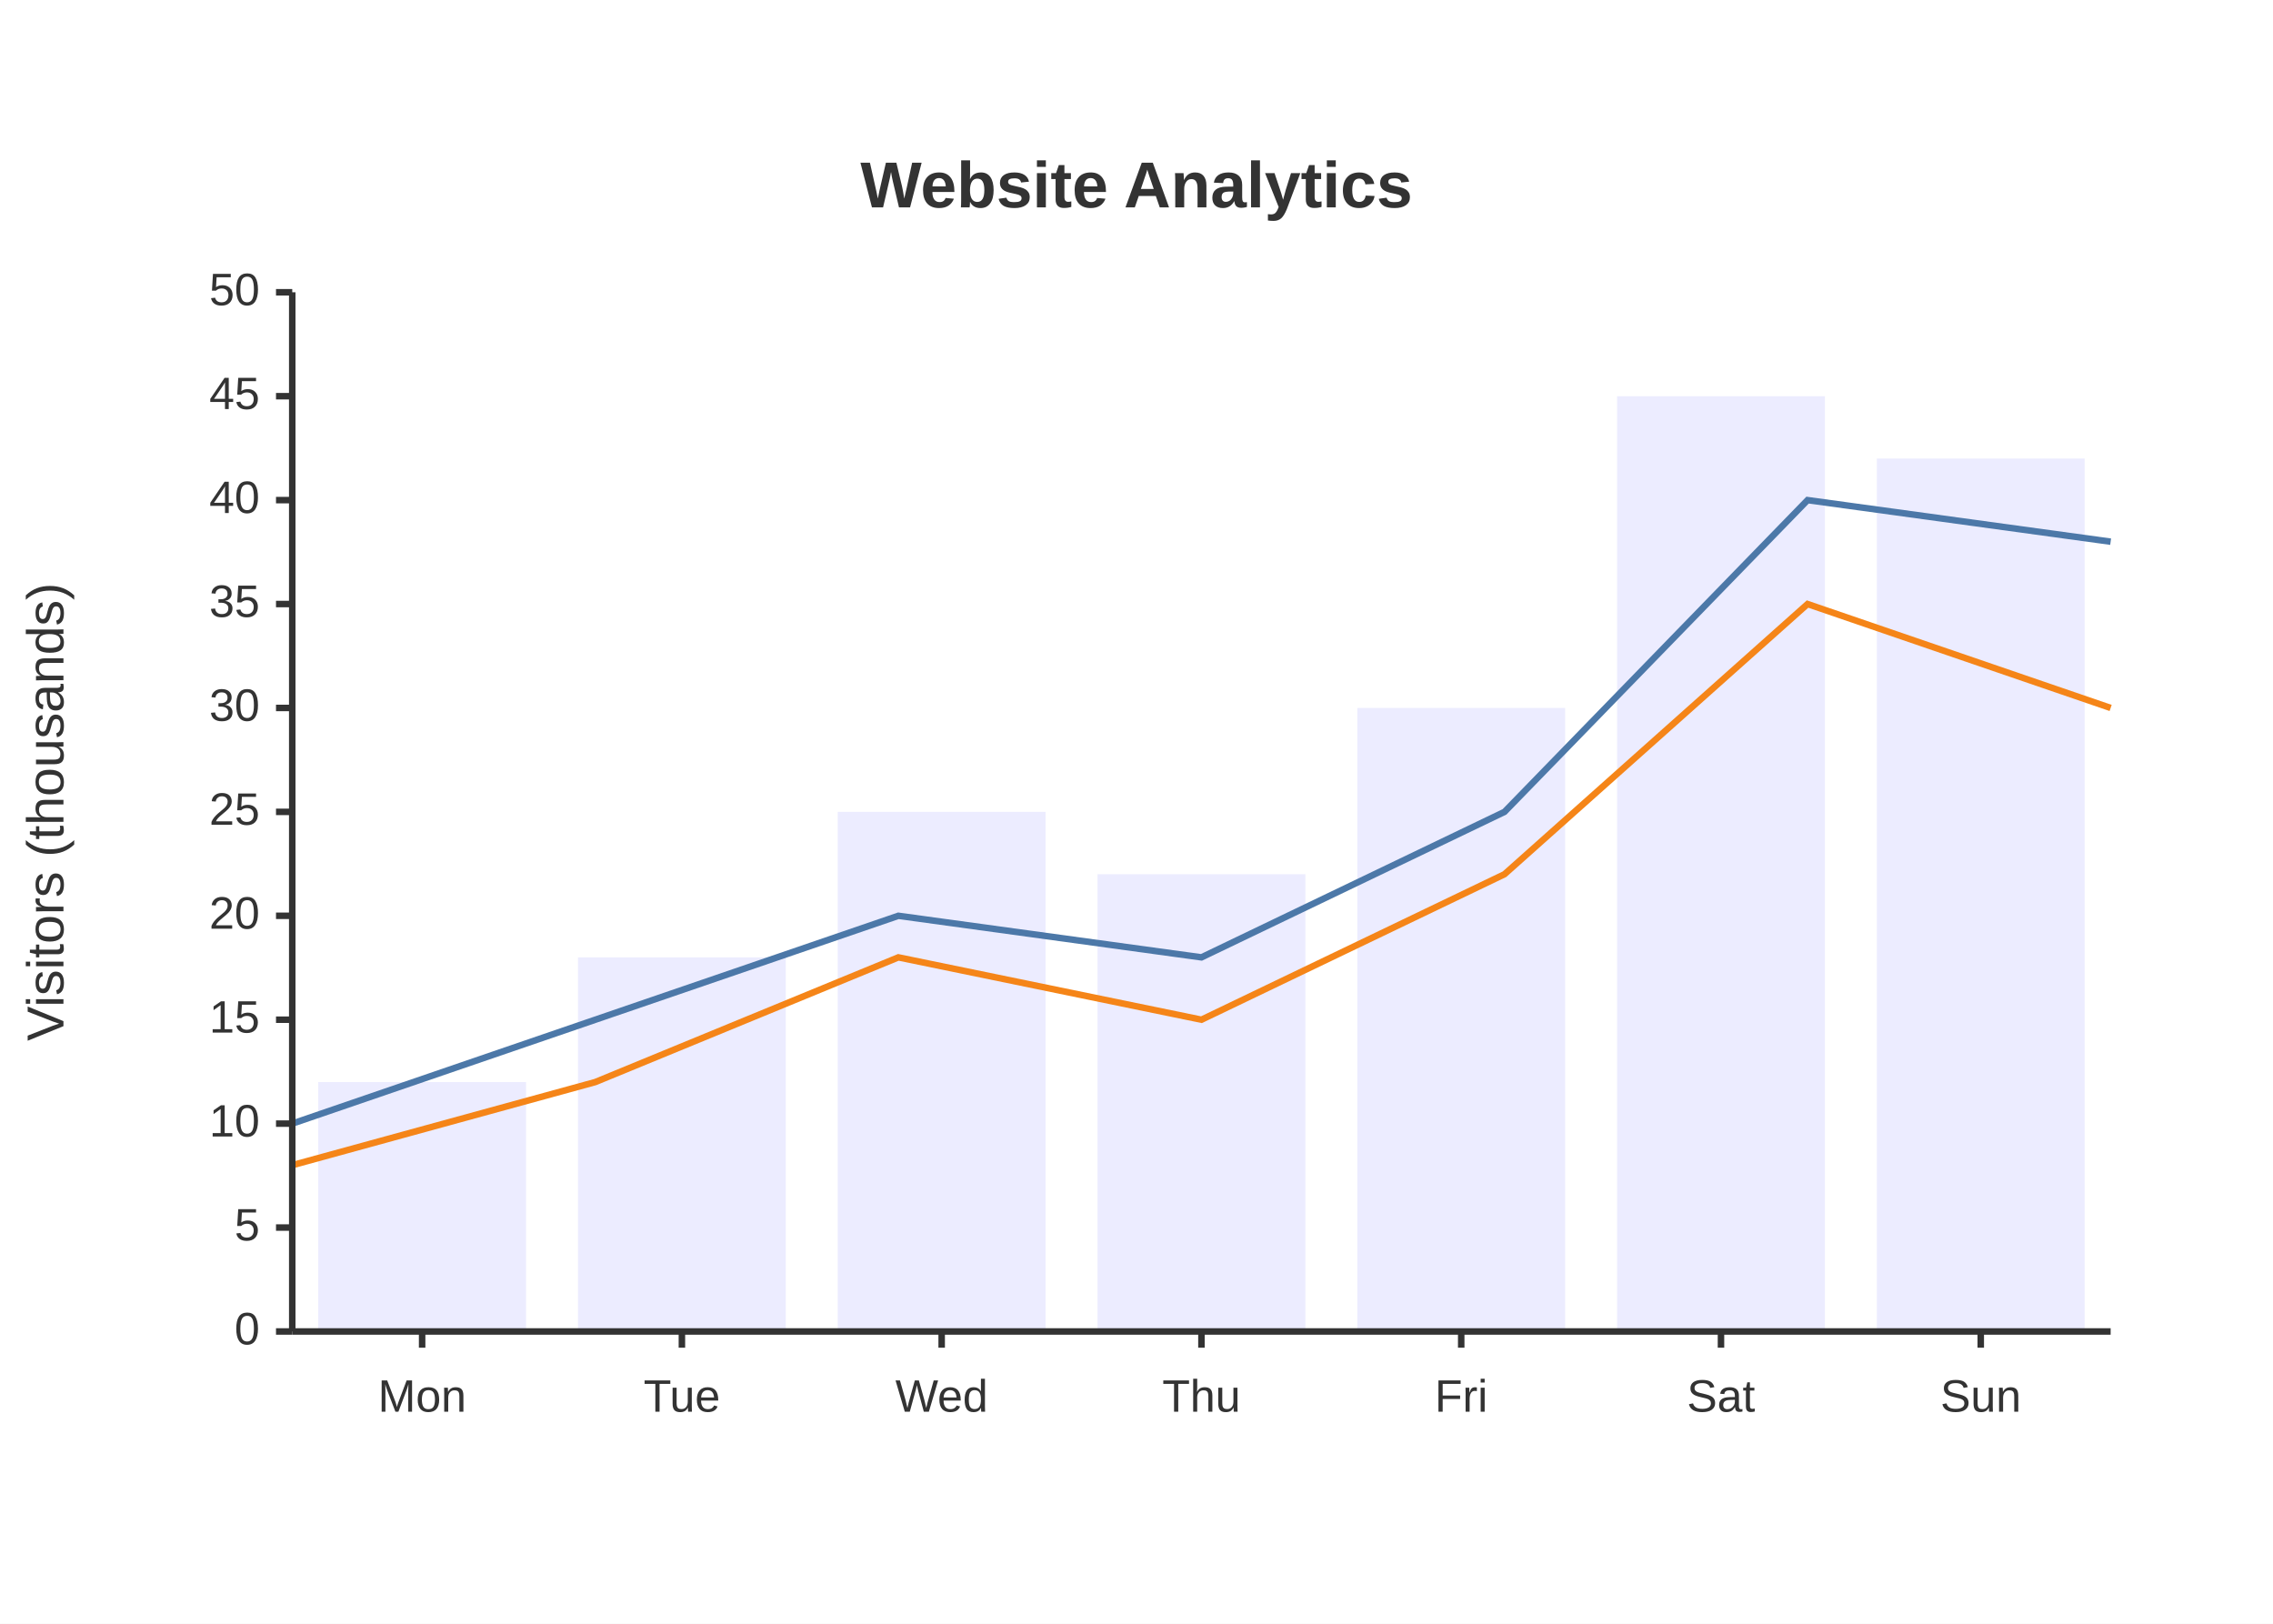
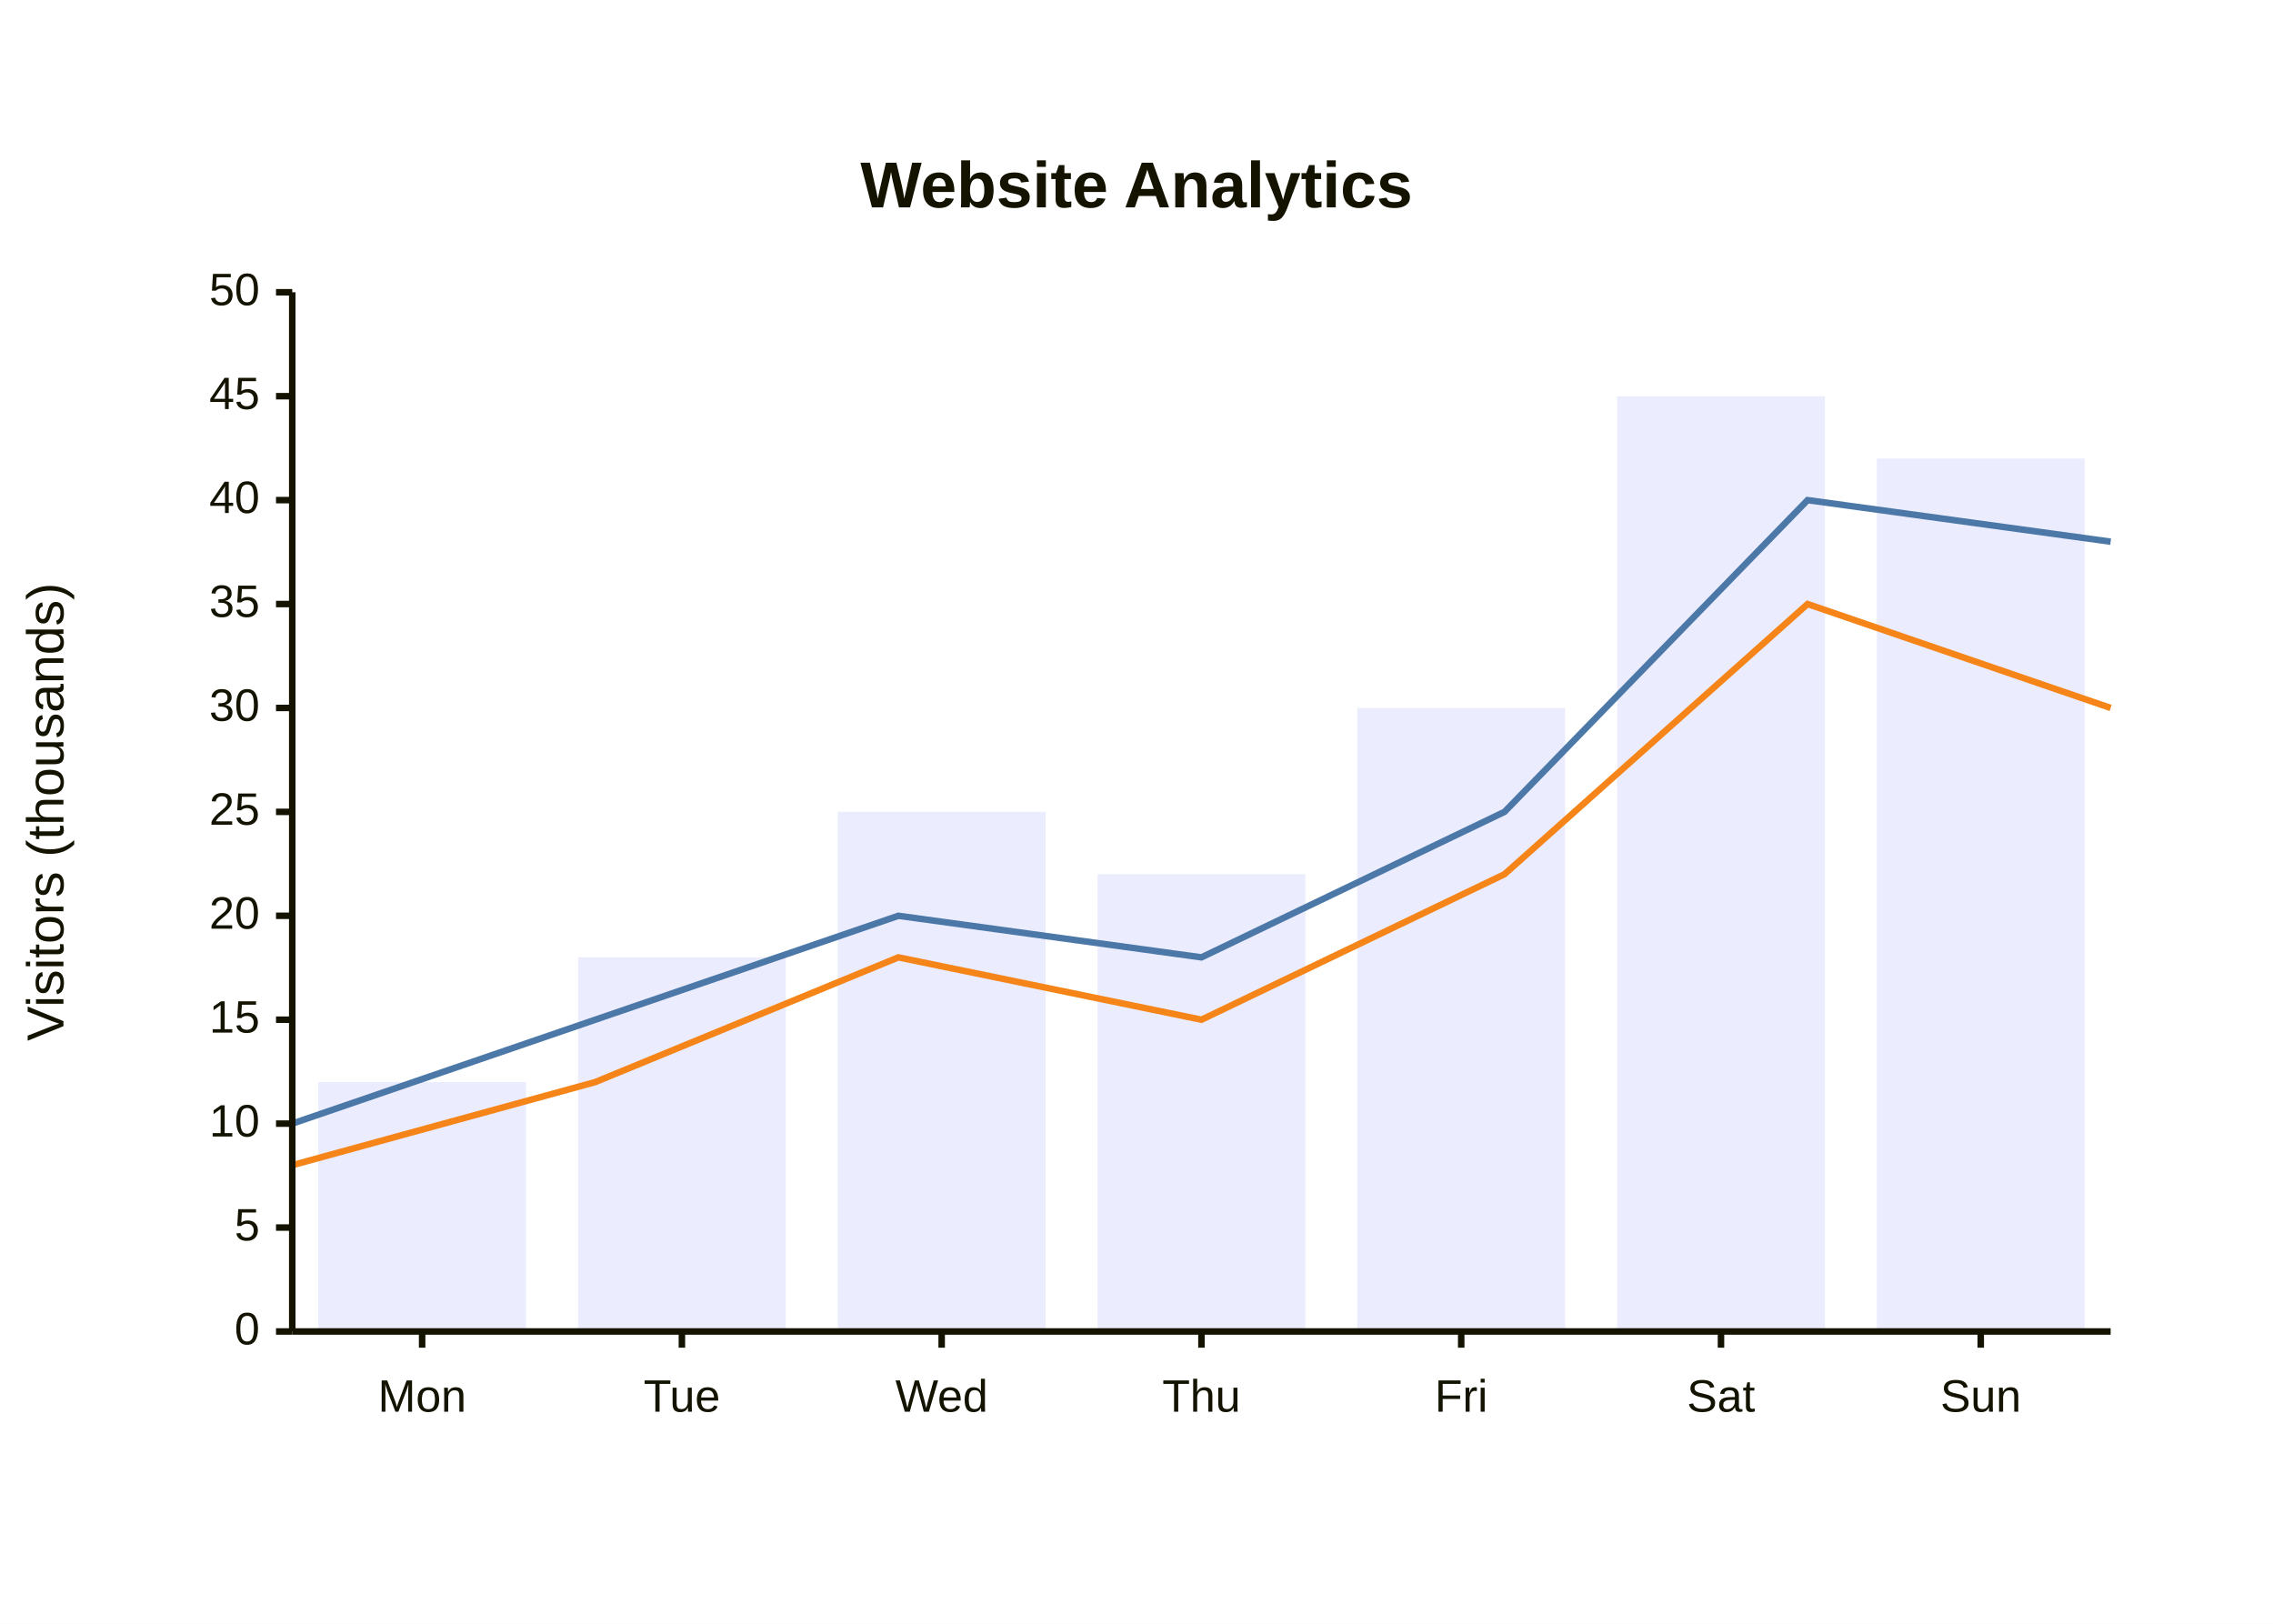
<svg xmlns="http://www.w3.org/2000/svg" width="700" height="500" viewBox="0 0 700 500" class="mermaid">
  <style>

.mermaid {
  font-family: trebuchet ms, verdana, arial, sans-serif;
  font-size: 16px;
}

.node rect,
.node polygon,
.node circle,
.node ellipse,
.node path {
  fill: #ECECFF;
  stroke: #9370DB;
  stroke-width: 1px;
}

.node line {
  stroke: #9370DB;
  stroke-width: 1px;
}

.node .label {
  fill: #333333;
}

.node text {
  fill: #333333;
  font-family: trebuchet ms, verdana, arial, sans-serif;
  font-size: 16px;
}

.edge-path {
  fill: none;
  stroke: #333333;
  stroke-width: 1px;
}

.edge-label {
  fill: #333333;
  font-family: trebuchet ms, verdana, arial, sans-serif;
}

.edge-label-bg {
  fill: rgba(232, 232, 232, 0.8);
}

.subgraph {
  fill: #ffffde;
  stroke: #aaaa33;
  stroke-width: 1px;
}

.subgraph-title {
  fill: #333333;
  font-weight: bold;
}

.cluster rect {
  fill: #ffffde;
  stroke: #aaaa33;
  stroke-width: 1px;
  rx: 5px;
  ry: 5px;
}

.cluster-label {
  fill: #333333;
  font-family: trebuchet ms, verdana, arial, sans-serif;
  font-size: 16px;
  font-weight: bold;
}

marker path {
  fill: #333333;
  stroke: #333333;
}


.xychart-background {
-   fill: #ffffff;
+   fill: white;
}

.xychart-title {
-   fill: #333333;
+   fill: #131300;
  font-family: trebuchet ms, verdana, arial, sans-serif;
}

.xychart-axis {
-   stroke: #333333;
+   stroke: #131300;
  stroke-width: 2px;
}

.xychart-axis-title {
-   fill: #333333;
+   fill: #131300;
  font-family: trebuchet ms, verdana, arial, sans-serif;
}

.xychart-axis-label {
-   fill: #333333;
+   fill: #131300;
  font-family: trebuchet ms, verdana, arial, sans-serif;
}

.xychart-tick {
-   stroke: #333333;
+   stroke: #131300;
  stroke-width: 2px;
}

.xychart-bar {
  stroke-width: 0;
}

.xychart-line {
  fill: none;
  stroke-width: 2px;
}

.xychart-point {
  stroke-width: 1px;
}

  </style>
  <g class="root">
    <g class="clusters">

    </g>
    <g class="edgePaths">

    </g>
    <g class="edgeLabels">

    </g>
    <g class="nodes">

    </g>
-     <rect x="0" y="0" width="700" height="500" class="xychart-background" fill="#ffffff" />
+     <rect x="0" y="0" width="700" height="500" class="xychart-background" fill="white" />
    <rect x="98" y="333.2" width="64" height="76.8" class="xychart-bar" fill="#ECECFF" />
    <rect x="178" y="294.8" width="64" height="115.2" class="xychart-bar" fill="#ECECFF" />
    <rect x="258" y="250" width="64" height="160" class="xychart-bar" fill="#ECECFF" />
    <rect x="338" y="269.2" width="64" height="140.8" class="xychart-bar" fill="#ECECFF" />
    <rect x="418" y="218" width="64" height="192" class="xychart-bar" fill="#ECECFF" />
    <rect x="498" y="122" width="64" height="288" class="xychart-bar" fill="#ECECFF" />
    <rect x="578" y="141.2" width="64" height="268.8" class="xychart-bar" fill="#ECECFF" />
-     <path d="M 90 346 L 183.333 314 L 276.667 282 L 370 294.8 L 463.333 250 L 556.667 154 L 650 166.8" class="xychart-line" stroke="#4C78A8" stroke-width="2" fill="none" />
-     <path d="M 90 358.8 L 183.333 333.2 L 276.667 294.8 L 370 314 L 463.333 269.2 L 556.667 186 L 650 218" class="xychart-line" fill="none" stroke="#F58518" stroke-width="2" />
-     <path d="M 90 90 L 90 410" class="xychart-axis" fill="none" stroke="#333333" stroke-width="2" />
-     <path d="M 90 410 L 85 410" class="xychart-tick" fill="none" stroke-width="2" stroke="#333333" />
-     <path d="M 90 378 L 85 378" class="xychart-tick" stroke-width="2" stroke="#333333" fill="none" />
-     <path d="M 90 346 L 85 346" class="xychart-tick" stroke="#333333" fill="none" stroke-width="2" />
-     <path d="M 90 314 L 85 314" class="xychart-tick" stroke-width="2" fill="none" stroke="#333333" />
-     <path d="M 90 282 L 85 282" class="xychart-tick" stroke="#333333" stroke-width="2" fill="none" />
-     <path d="M 90 250 L 85 250" class="xychart-tick" stroke="#333333" stroke-width="2" fill="none" />
-     <path d="M 90 218 L 85 218" class="xychart-tick" fill="none" stroke="#333333" stroke-width="2" />
-     <path d="M 90 186 L 85 186" class="xychart-tick" stroke="#333333" stroke-width="2" fill="none" />
-     <path d="M 90 154 L 85 154" class="xychart-tick" stroke="#333333" stroke-width="2" fill="none" />
-     <path d="M 90 122 L 85 122" class="xychart-tick" stroke-width="2" fill="none" stroke="#333333" />
-     <path d="M 90 90 L 85 90" class="xychart-tick" stroke-width="2" fill="none" stroke="#333333" />
-     <path d="M 90 410 L 650 410" class="xychart-axis" stroke-width="2" fill="none" stroke="#333333" />
-     <path d="M 130 410 L 130 415" class="xychart-tick" fill="none" stroke="#333333" stroke-width="2" />
-     <path d="M 210 410 L 210 415" class="xychart-tick" stroke="#333333" stroke-width="2" fill="none" />
-     <path d="M 290 410 L 290 415" class="xychart-tick" stroke-width="2" fill="none" stroke="#333333" />
-     <path d="M 370 410 L 370 415" class="xychart-tick" stroke="#333333" fill="none" stroke-width="2" />
-     <path d="M 450 410 L 450 415" class="xychart-tick" stroke-width="2" fill="none" stroke="#333333" />
-     <path d="M 530 410 L 530 415" class="xychart-tick" stroke-width="2" fill="none" stroke="#333333" />
-     <path d="M 610 410 L 610 415" class="xychart-tick" fill="none" stroke="#333333" stroke-width="2" />
-     <text x="350" y="50" class="xychart-title" font-weight="bold" fill="#333333" text-anchor="middle" dominant-baseline="hanging" font-size="20">Website Analytics</text>
-     <text x="15" y="250" class="xychart-axis-title" dominant-baseline="middle" text-anchor="middle" font-size="16" fill="#333333" transform="rotate(-90 15 250)">Visitors (thousands)</text>
-     <text x="80" y="410" class="xychart-axis-label" dominant-baseline="middle" text-anchor="end" fill="#333333" font-size="14">0</text>
-     <text x="80" y="378" class="xychart-axis-label" fill="#333333" text-anchor="end" font-size="14" dominant-baseline="middle">5</text>
-     <text x="80" y="346" class="xychart-axis-label" fill="#333333" font-size="14" dominant-baseline="middle" text-anchor="end">10</text>
-     <text x="80" y="314" class="xychart-axis-label" fill="#333333" text-anchor="end" dominant-baseline="middle" font-size="14">15</text>
-     <text x="80" y="282" class="xychart-axis-label" dominant-baseline="middle" font-size="14" text-anchor="end" fill="#333333">20</text>
-     <text x="80" y="250" class="xychart-axis-label" text-anchor="end" fill="#333333" font-size="14" dominant-baseline="middle">25</text>
-     <text x="80" y="218" class="xychart-axis-label" text-anchor="end" font-size="14" fill="#333333" dominant-baseline="middle">30</text>
-     <text x="80" y="186" class="xychart-axis-label" font-size="14" text-anchor="end" fill="#333333" dominant-baseline="middle">35</text>
-     <text x="80" y="154" class="xychart-axis-label" fill="#333333" dominant-baseline="middle" text-anchor="end" font-size="14">40</text>
-     <text x="80" y="122" class="xychart-axis-label" dominant-baseline="middle" fill="#333333" text-anchor="end" font-size="14">45</text>
-     <text x="80" y="90" class="xychart-axis-label" dominant-baseline="middle" text-anchor="end" fill="#333333" font-size="14">50</text>
-     <text x="130" y="425" class="xychart-axis-label" font-size="14" fill="#333333" text-anchor="middle" dominant-baseline="hanging">Mon</text>
-     <text x="210" y="425" class="xychart-axis-label" font-size="14" fill="#333333" dominant-baseline="hanging" text-anchor="middle">Tue</text>
-     <text x="290" y="425" class="xychart-axis-label" fill="#333333" dominant-baseline="hanging" font-size="14" text-anchor="middle">Wed</text>
-     <text x="370" y="425" class="xychart-axis-label" fill="#333333" dominant-baseline="hanging" font-size="14" text-anchor="middle">Thu</text>
-     <text x="450" y="425" class="xychart-axis-label" fill="#333333" text-anchor="middle" dominant-baseline="hanging" font-size="14">Fri</text>
-     <text x="530" y="425" class="xychart-axis-label" text-anchor="middle" font-size="14" dominant-baseline="hanging" fill="#333333">Sat</text>
-     <text x="610" y="425" class="xychart-axis-label" text-anchor="middle" fill="#333333" dominant-baseline="hanging" font-size="14">Sun</text>
+     <path d="M 90 346 L 183.333 314 L 276.667 282 L 370 294.8 L 463.333 250 L 556.667 154 L 650 166.8" class="xychart-line" stroke-width="2" fill="none" stroke="#4C78A8" />
+     <path d="M 90 358.8 L 183.333 333.2 L 276.667 294.8 L 370 314 L 463.333 269.2 L 556.667 186 L 650 218" class="xychart-line" fill="none" stroke-width="2" stroke="#F58518" />
+     <path d="M 90 90 L 90 410" class="xychart-axis" fill="none" stroke="#131300" stroke-width="2" />
+     <path d="M 90 410 L 85 410" class="xychart-tick" stroke-width="2" stroke="#131300" fill="none" />
+     <path d="M 90 378 L 85 378" class="xychart-tick" stroke-width="2" fill="none" stroke="#131300" />
+     <path d="M 90 346 L 85 346" class="xychart-tick" fill="none" stroke="#131300" stroke-width="2" />
+     <path d="M 90 314 L 85 314" class="xychart-tick" fill="none" stroke="#131300" stroke-width="2" />
+     <path d="M 90 282 L 85 282" class="xychart-tick" stroke="#131300" fill="none" stroke-width="2" />
+     <path d="M 90 250 L 85 250" class="xychart-tick" stroke-width="2" stroke="#131300" fill="none" />
+     <path d="M 90 218 L 85 218" class="xychart-tick" fill="none" stroke-width="2" stroke="#131300" />
+     <path d="M 90 186 L 85 186" class="xychart-tick" stroke-width="2" fill="none" stroke="#131300" />
+     <path d="M 90 154 L 85 154" class="xychart-tick" stroke-width="2" stroke="#131300" fill="none" />
+     <path d="M 90 122 L 85 122" class="xychart-tick" stroke="#131300" stroke-width="2" fill="none" />
+     <path d="M 90 90 L 85 90" class="xychart-tick" fill="none" stroke="#131300" stroke-width="2" />
+     <path d="M 90 410 L 650 410" class="xychart-axis" fill="none" stroke="#131300" stroke-width="2" />
+     <path d="M 130 410 L 130 415" class="xychart-tick" stroke-width="2" fill="none" stroke="#131300" />
+     <path d="M 210 410 L 210 415" class="xychart-tick" stroke-width="2" stroke="#131300" fill="none" />
+     <path d="M 290 410 L 290 415" class="xychart-tick" stroke-width="2" fill="none" stroke="#131300" />
+     <path d="M 370 410 L 370 415" class="xychart-tick" stroke-width="2" stroke="#131300" fill="none" />
+     <path d="M 450 410 L 450 415" class="xychart-tick" stroke="#131300" fill="none" stroke-width="2" />
+     <path d="M 530 410 L 530 415" class="xychart-tick" stroke="#131300" fill="none" stroke-width="2" />
+     <path d="M 610 410 L 610 415" class="xychart-tick" stroke-width="2" stroke="#131300" fill="none" />
+     <text x="350" y="50" class="xychart-title" fill="#131300" dominant-baseline="hanging" text-anchor="middle" font-size="20" font-weight="bold">Website Analytics</text>
+     <text x="15" y="250" class="xychart-axis-title" transform="rotate(-90 15 250)" text-anchor="middle" font-size="16" fill="#131300" dominant-baseline="middle">Visitors (thousands)</text>
+     <text x="80" y="410" class="xychart-axis-label" font-size="14" dominant-baseline="middle" fill="#131300" text-anchor="end">0</text>
+     <text x="80" y="378" class="xychart-axis-label" dominant-baseline="middle" fill="#131300" font-size="14" text-anchor="end">5</text>
+     <text x="80" y="346" class="xychart-axis-label" text-anchor="end" fill="#131300" font-size="14" dominant-baseline="middle">10</text>
+     <text x="80" y="314" class="xychart-axis-label" font-size="14" dominant-baseline="middle" fill="#131300" text-anchor="end">15</text>
+     <text x="80" y="282" class="xychart-axis-label" fill="#131300" font-size="14" text-anchor="end" dominant-baseline="middle">20</text>
+     <text x="80" y="250" class="xychart-axis-label" fill="#131300" dominant-baseline="middle" text-anchor="end" font-size="14">25</text>
+     <text x="80" y="218" class="xychart-axis-label" text-anchor="end" dominant-baseline="middle" fill="#131300" font-size="14">30</text>
+     <text x="80" y="186" class="xychart-axis-label" fill="#131300" dominant-baseline="middle" font-size="14" text-anchor="end">35</text>
+     <text x="80" y="154" class="xychart-axis-label" dominant-baseline="middle" text-anchor="end" font-size="14" fill="#131300">40</text>
+     <text x="80" y="122" class="xychart-axis-label" text-anchor="end" fill="#131300" font-size="14" dominant-baseline="middle">45</text>
+     <text x="80" y="90" class="xychart-axis-label" dominant-baseline="middle" font-size="14" text-anchor="end" fill="#131300">50</text>
+     <text x="130" y="425" class="xychart-axis-label" text-anchor="middle" font-size="14" dominant-baseline="hanging" fill="#131300">Mon</text>
+     <text x="210" y="425" class="xychart-axis-label" fill="#131300" dominant-baseline="hanging" font-size="14" text-anchor="middle">Tue</text>
+     <text x="290" y="425" class="xychart-axis-label" font-size="14" fill="#131300" text-anchor="middle" dominant-baseline="hanging">Wed</text>
+     <text x="370" y="425" class="xychart-axis-label" text-anchor="middle" fill="#131300" font-size="14" dominant-baseline="hanging">Thu</text>
+     <text x="450" y="425" class="xychart-axis-label" text-anchor="middle" font-size="14" fill="#131300" dominant-baseline="hanging">Fri</text>
+     <text x="530" y="425" class="xychart-axis-label" fill="#131300" font-size="14" dominant-baseline="hanging" text-anchor="middle">Sat</text>
+     <text x="610" y="425" class="xychart-axis-label" dominant-baseline="hanging" fill="#131300" text-anchor="middle" font-size="14">Sun</text>
  </g>
</svg>
